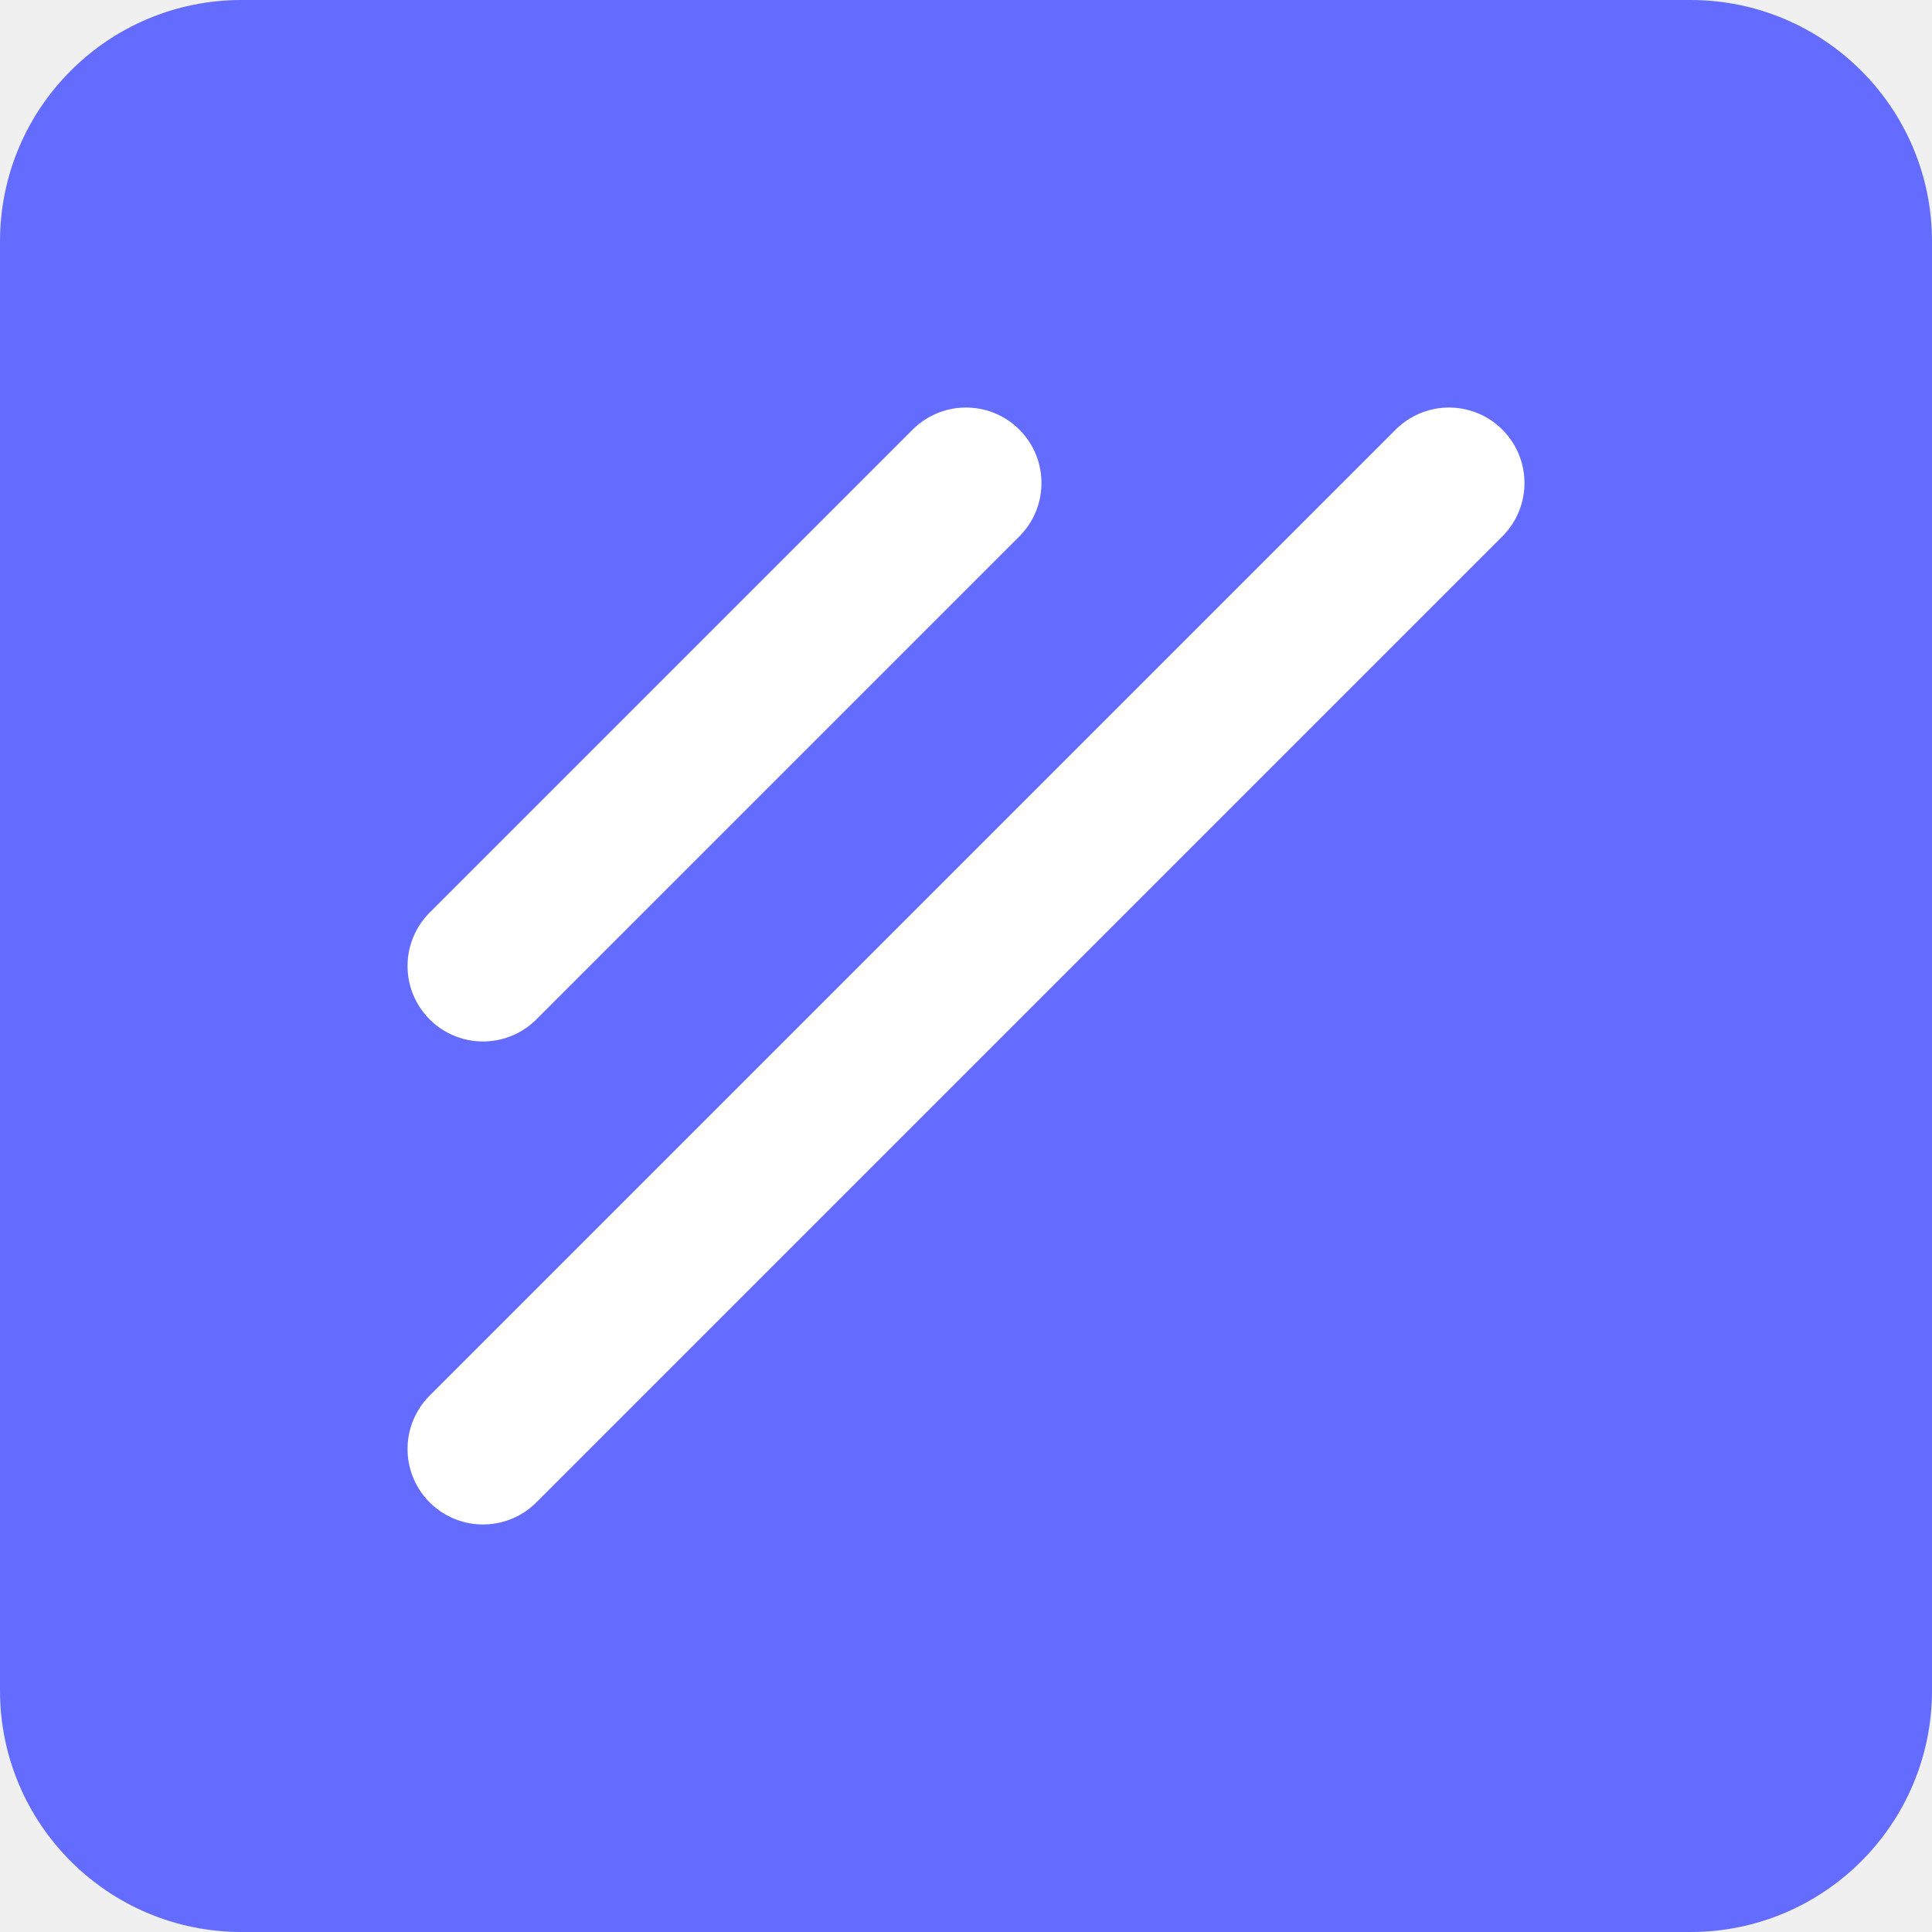
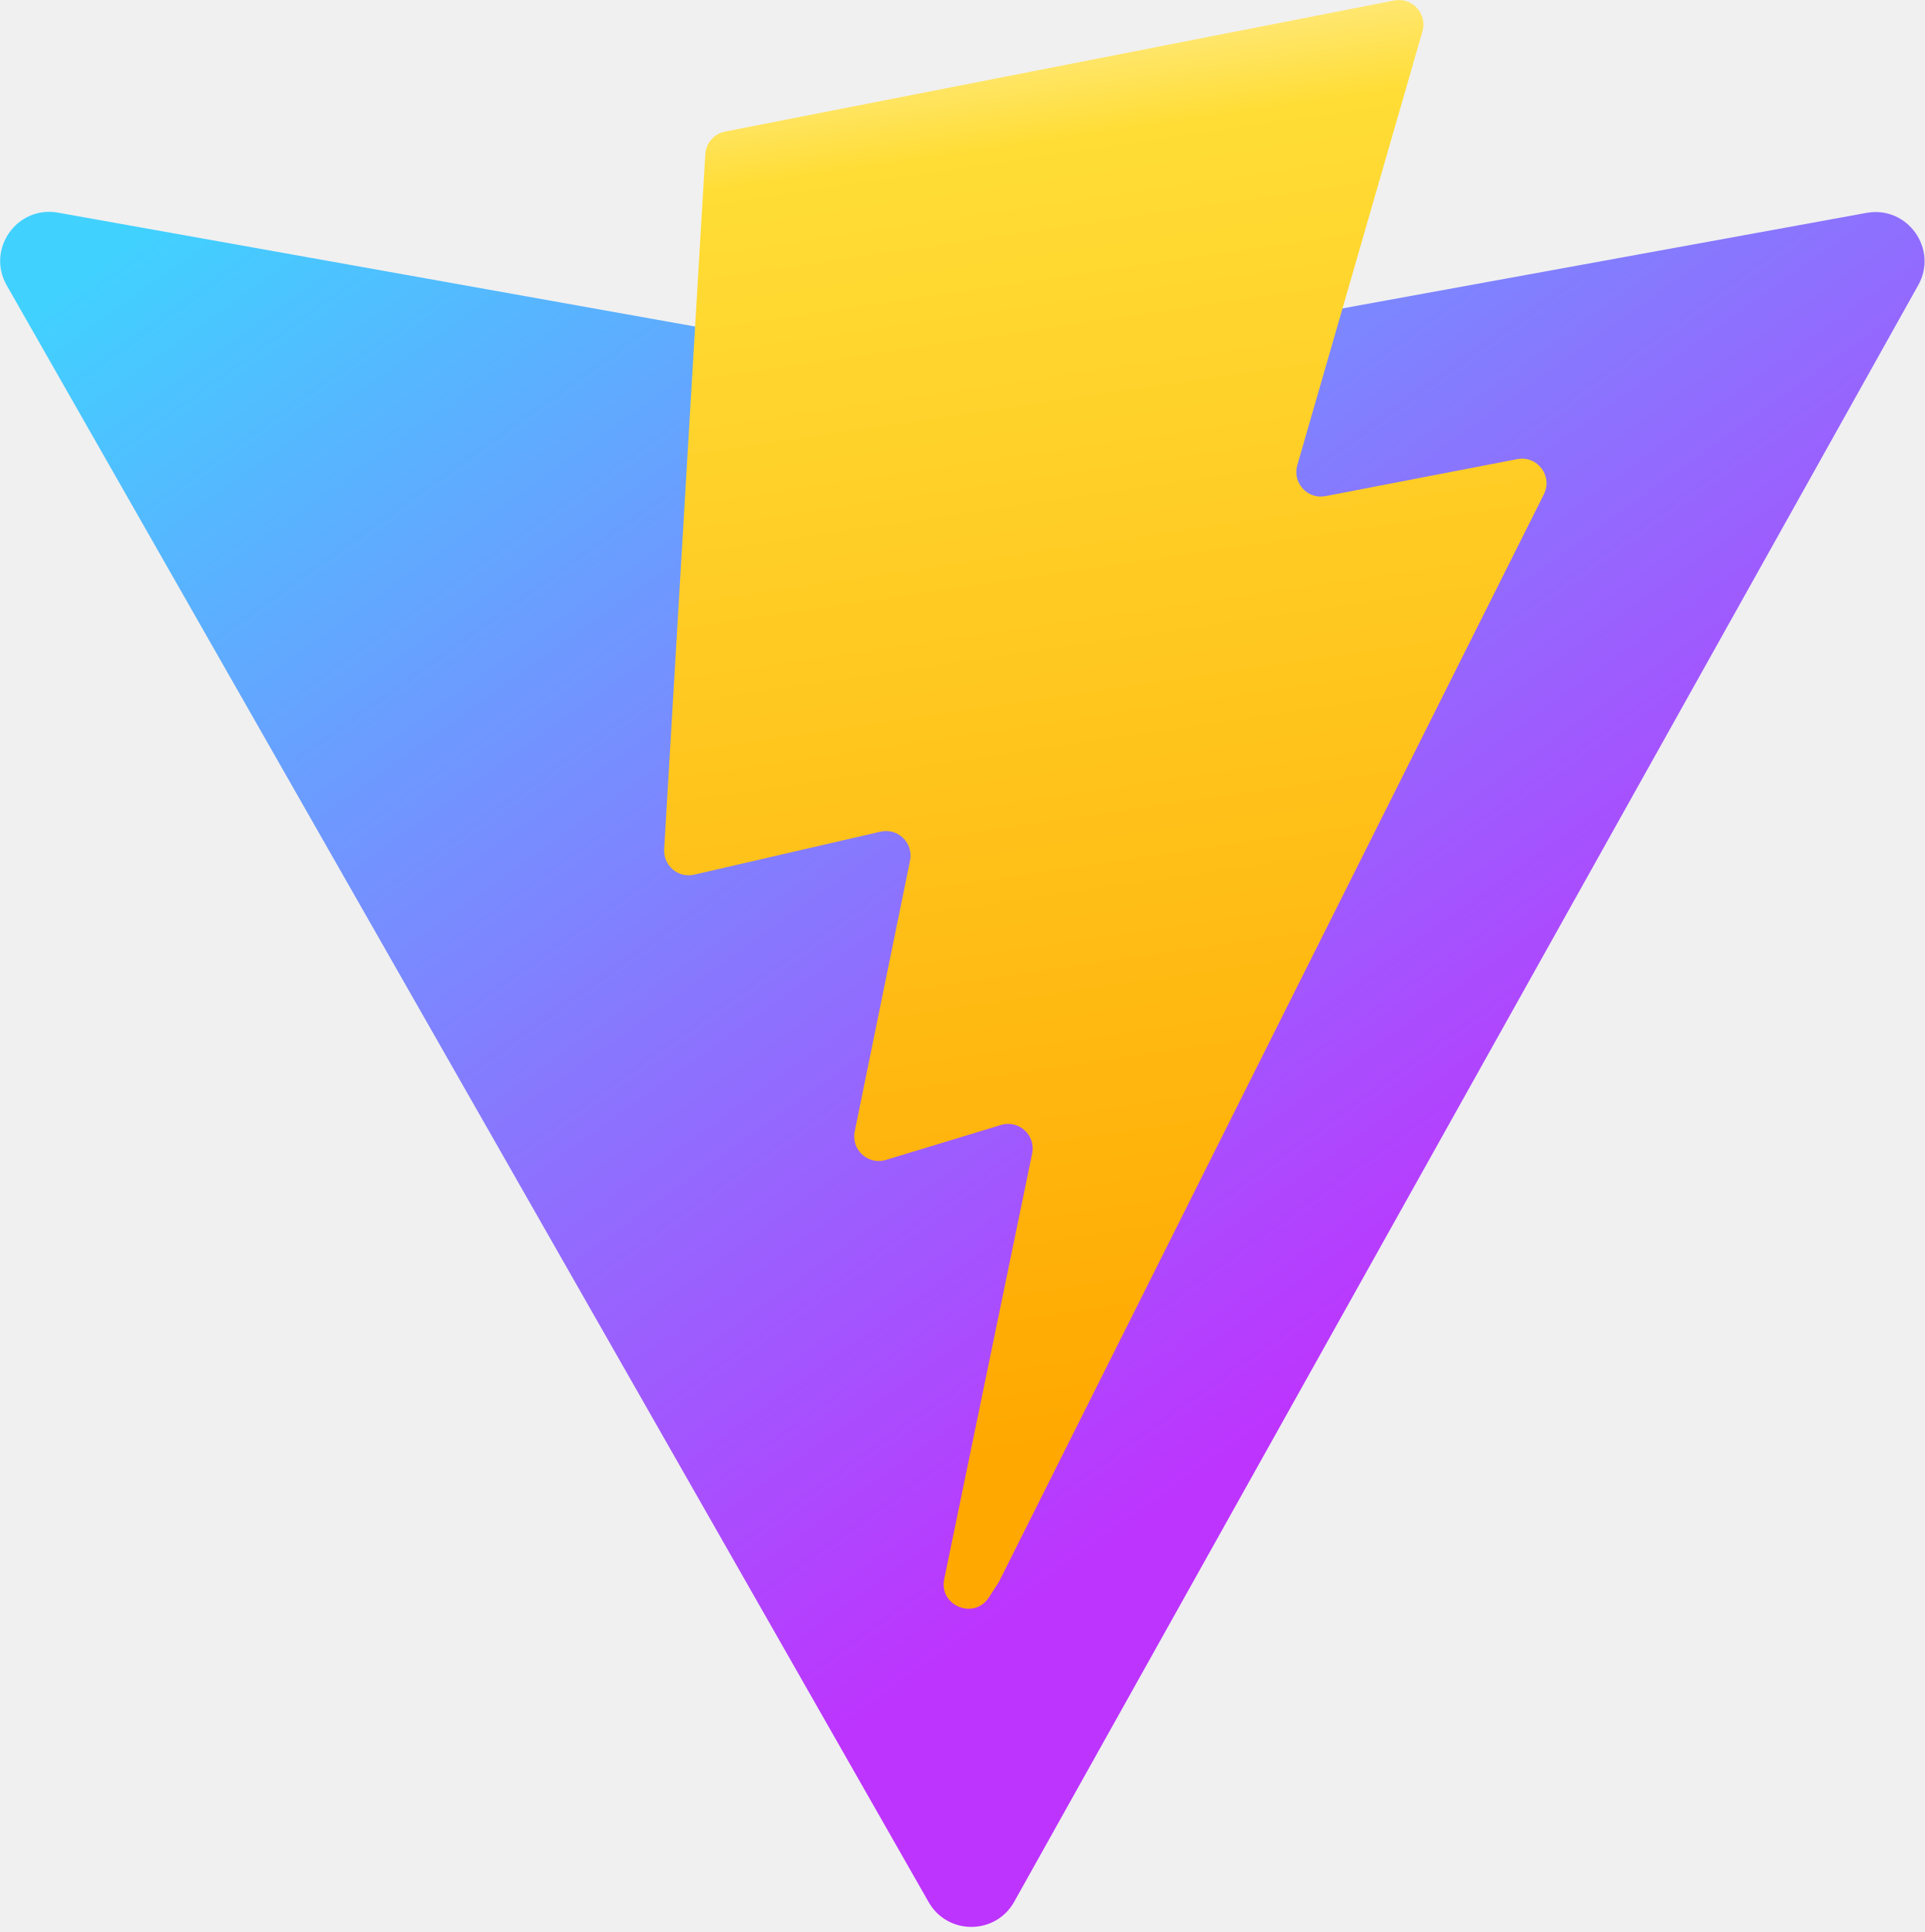
- <svg xmlns="http://www.w3.org/2000/svg" width="128" height="128" viewBox="0 0 128 128" fill="none">
-   <rect width="128" height="128" rx="16" fill="#646cff" />
-   <path d="M32 96L96 32" stroke="white" stroke-width="10" stroke-linecap="round" stroke-linejoin="round" />
-   <path d="M32 64L64 32" stroke="white" stroke-width="10" stroke-linecap="round" stroke-linejoin="round" />
+ <svg xmlns="http://www.w3.org/2000/svg" aria-hidden="true" role="img" class="iconify iconify--logos" width="31.88" height="32" preserveAspectRatio="xMidYMid meet" viewBox="0 0 256 257">
+   <defs>
+     <linearGradient id="IconifyId1813088fe1fbc01fb466" x1="-.828%" x2="57.636%" y1="7.652%" y2="78.411%">
+       <stop offset="0%" stop-color="#41D1FF" />
+       <stop offset="100%" stop-color="#BD34FE" />
+     </linearGradient>
+     <linearGradient id="IconifyId1813088fe1fbc01fb467" x1="43.376%" x2="50.316%" y1="2.242%" y2="89.03%">
+       <stop offset="0%" stop-color="#FFEA83" />
+       <stop offset="8.333%" stop-color="#FFDD35" />
+       <stop offset="100%" stop-color="#FFA800" />
+     </linearGradient>
+   </defs>
+   <path fill="url(#IconifyId1813088fe1fbc01fb466)" d="M255.153 37.938L134.897 252.976c-2.483 4.44-8.862 4.466-11.382.048L.875 37.958c-2.746-4.814 1.371-10.646 6.827-9.67l120.385 21.517a6.537 6.537 0 0 0 2.322-.004l117.867-21.483c5.438-.991 9.574 4.796 6.877 9.62Z" />
+   <path fill="url(#IconifyId1813088fe1fbc01fb467)" d="M185.432.063L96.44 17.501a3.268 3.268 0 0 0-2.634 3.014l-5.474 92.456a3.268 3.268 0 0 0 3.997 3.378l24.777-5.718c2.318-.535 4.413 1.507 3.936 3.838l-7.361 36.047c-.495 2.426 1.782 4.5 4.151 3.78l15.304-4.649c2.372-.72 4.652 1.36 4.15 3.788l-11.698 56.621c-.732 3.542 3.979 5.473 5.943 2.437l1.313-2.028l72.516-144.72c1.215-2.423-.88-5.186-3.54-4.672l-25.505 4.922c-2.396.462-4.435-1.77-3.759-4.114l16.646-57.705c.677-2.35-1.37-4.583-3.769-4.113Z" />
</svg>
